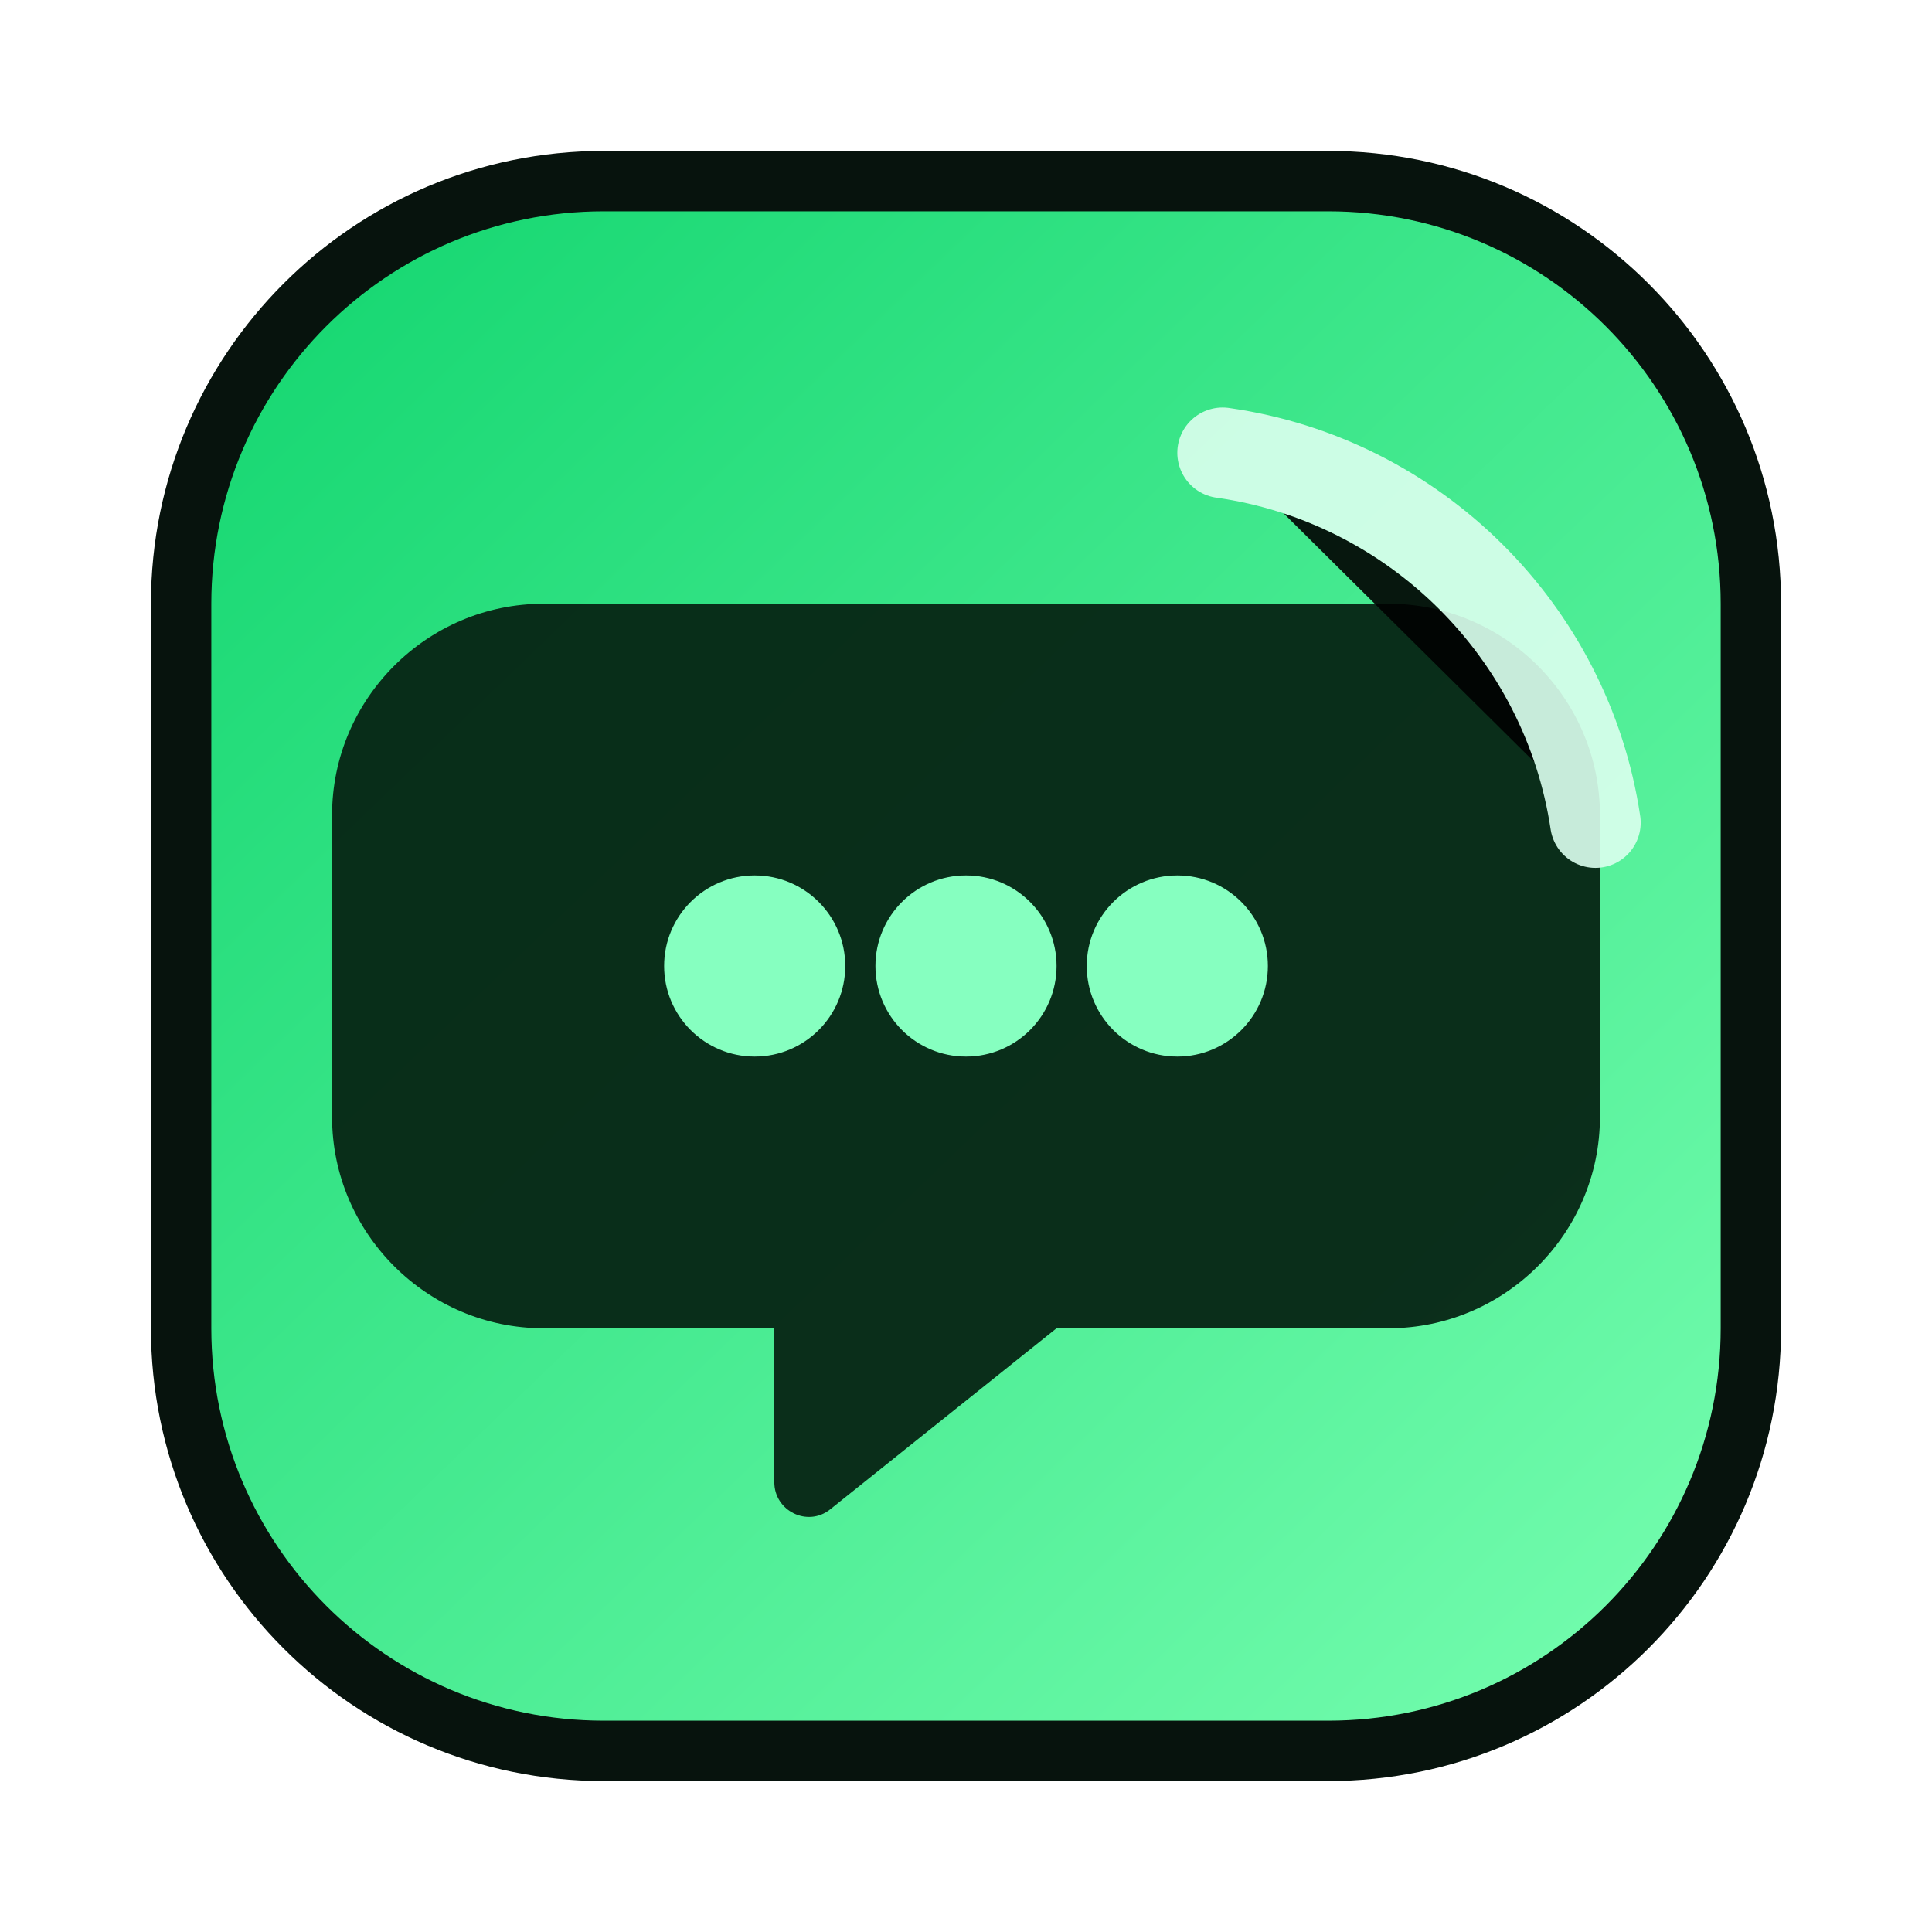
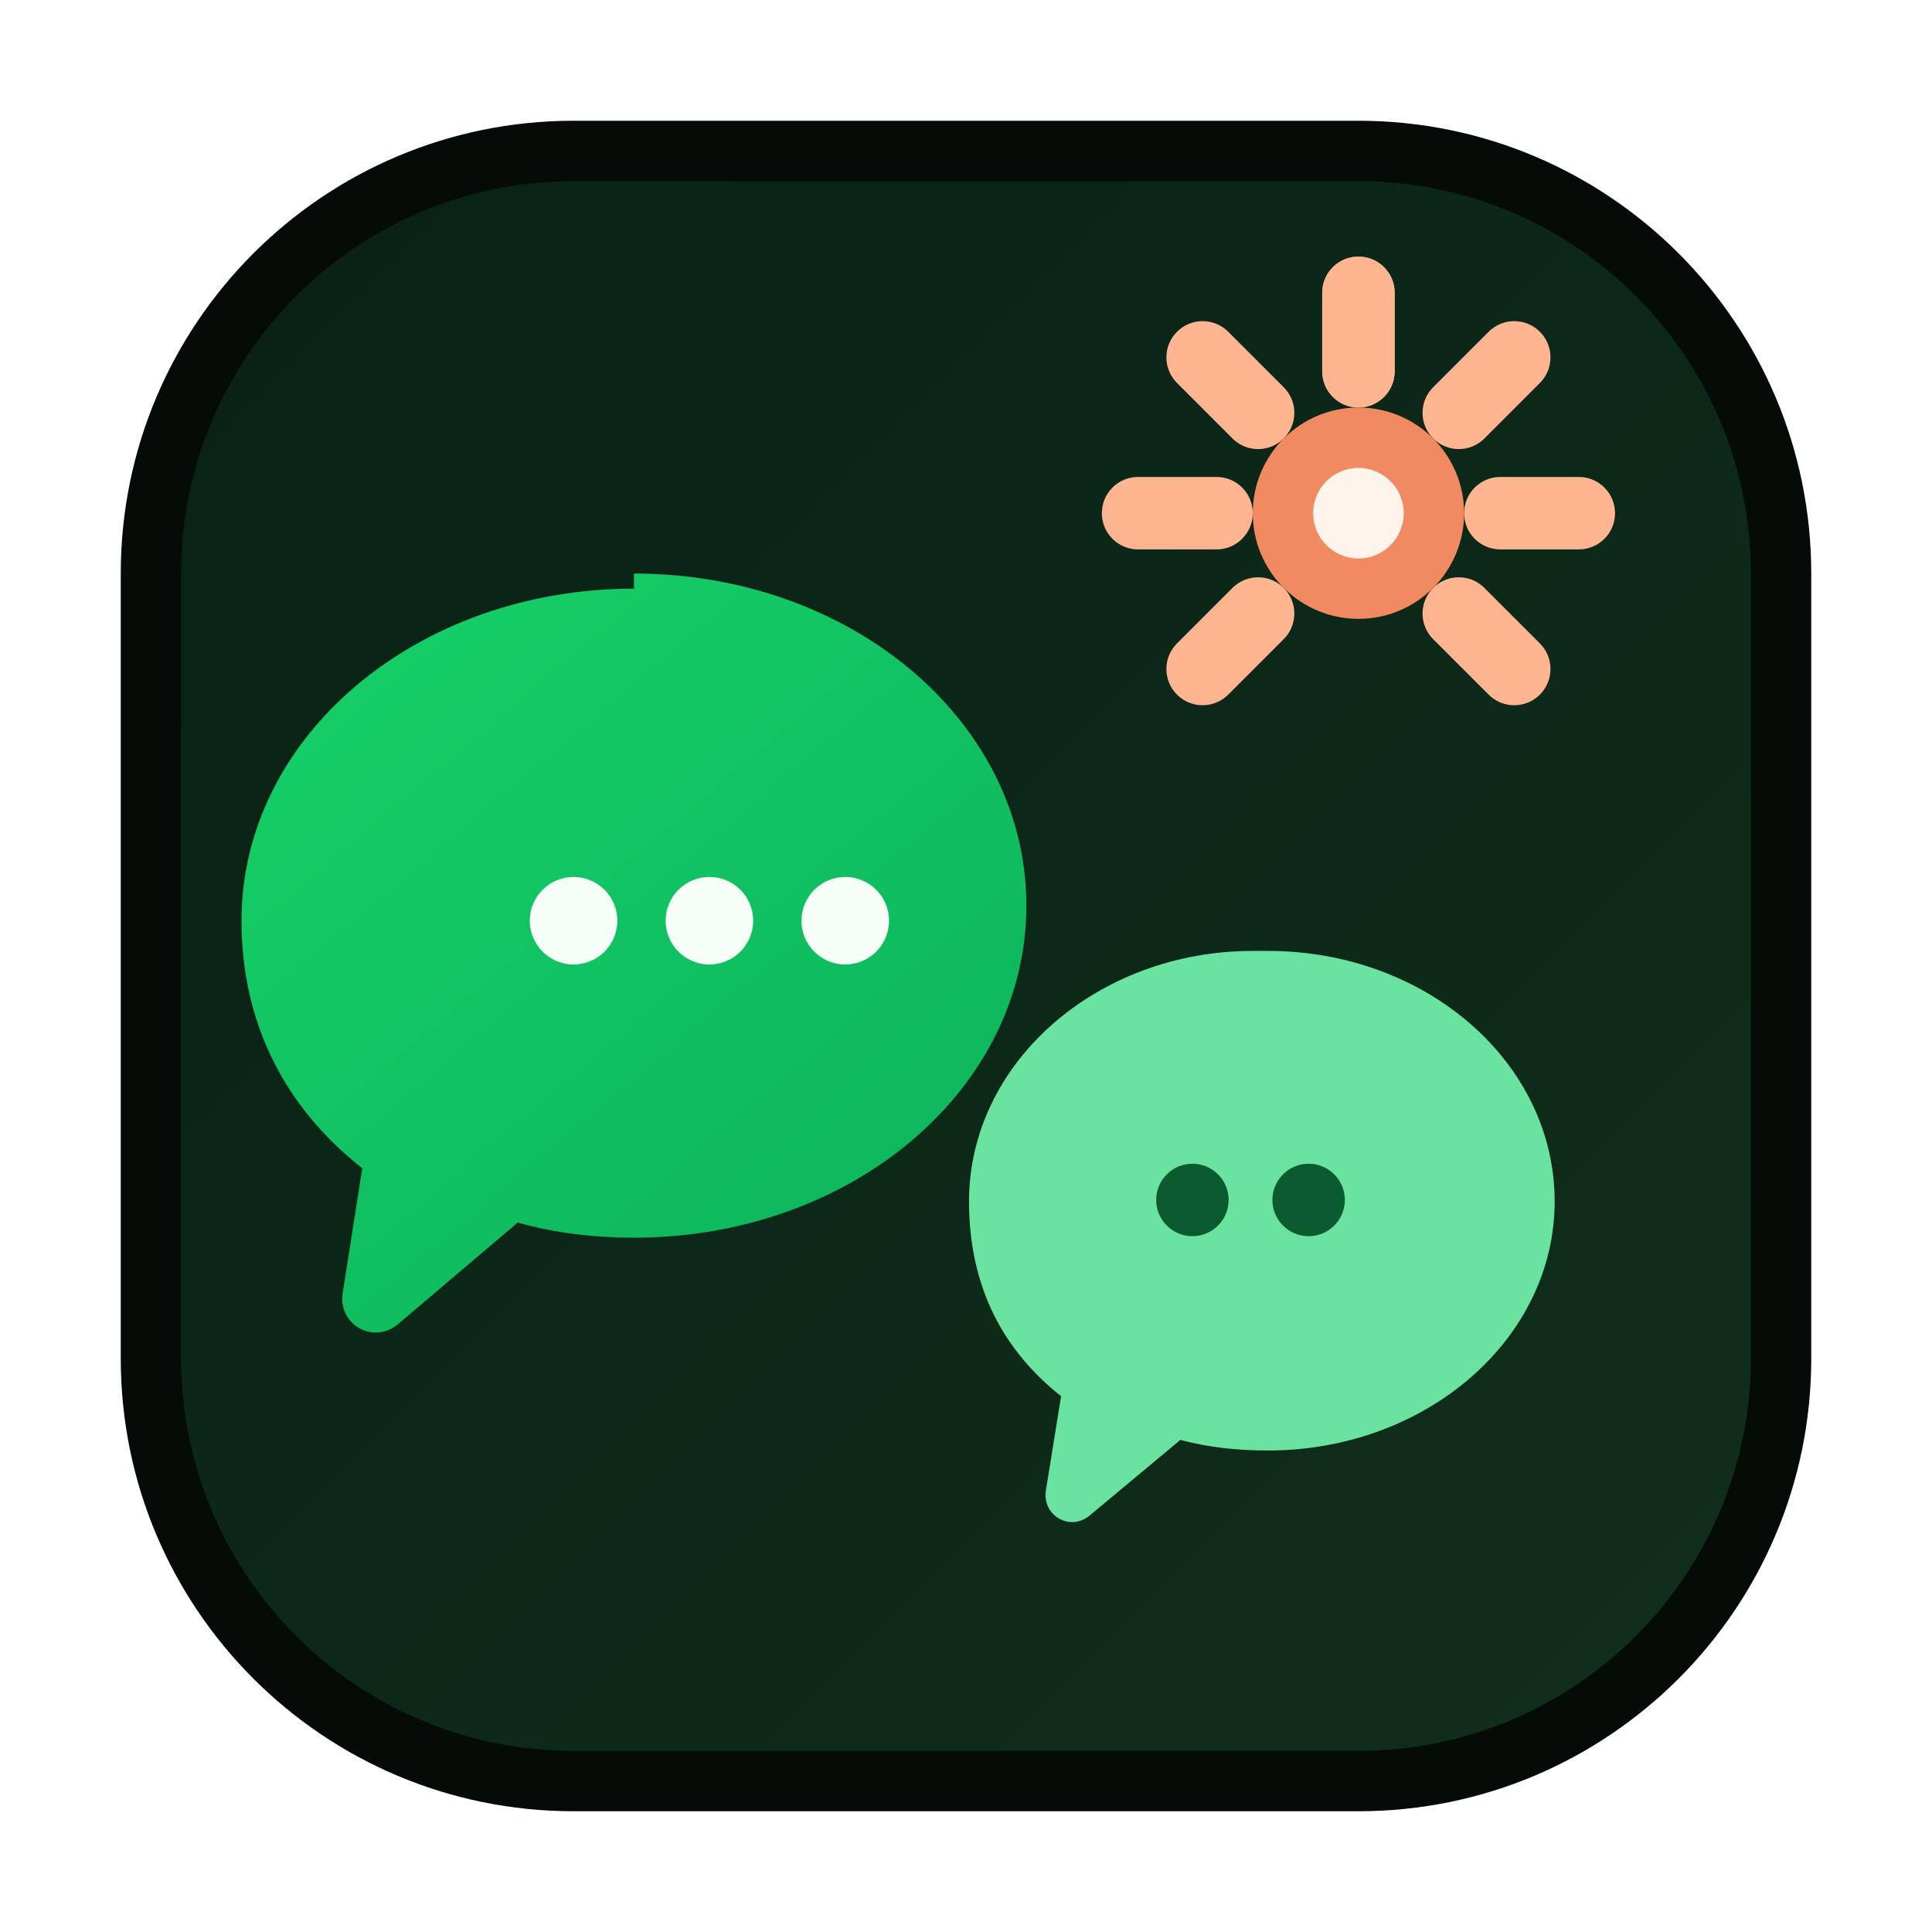
<svg xmlns="http://www.w3.org/2000/svg" viewBox="0 0 128 128">
  <defs>
-     <linearGradient id="accent" x1="12" y1="10" x2="116" y2="118" gradientUnits="userSpaceOnUse">
-       <stop offset="0" stop-color="#0fd46d" />
-       <stop offset="1" stop-color="#7affb2" />
+     <linearGradient id="bg" x1="10" y1="10" x2="118" y2="118" gradientUnits="userSpaceOnUse">
+       <stop offset="0" stop-color="#082114" />
+       <stop offset="1" stop-color="#102f1c" />
+     </linearGradient>
+     <linearGradient id="wechat" x1="24" y1="40" x2="78" y2="104" gradientUnits="userSpaceOnUse">
+       <stop offset="0" stop-color="#15cf68" />
+       <stop offset="1" stop-color="#09a855" />
+     </linearGradient>
+     <linearGradient id="claude" x1="76" y1="16" x2="112" y2="52" gradientUnits="userSpaceOnUse">
+       <stop offset="0" stop-color="#ffb58f" />
+       <stop offset="1" stop-color="#e26d43" />
    </linearGradient>
  </defs>
-   <rect x="10" y="10" width="108" height="108" rx="30" fill="#07130d" />
-   <rect x="14" y="14" width="100" height="100" rx="26" fill="url(#accent)" />
-   <path d="M36 40h56c7.7 0 14 6.3 14 14v20c0 7.7-6.3 14-14 14H70l-15 12c-1.5 1.2-3.7.1-3.7-1.8V88H36c-7.7 0-14-6.3-14-14V54c0-7.7 6.3-14 14-14Z" fill="#062514" opacity="0.95" />
-   <circle cx="50" cy="64" r="6" fill="#86ffc0" />
-   <circle cx="64" cy="64" r="6" fill="#86ffc0" />
-   <circle cx="78" cy="64" r="6" fill="#86ffc0" />
-   <path d="M81 30c12.7 1.8 22.8 11.8 24.7 24.5" stroke="#dbffee" stroke-width="6" stroke-linecap="round" opacity="0.9" />
+   <rect x="8" y="8" width="112" height="112" rx="30" fill="#050b07" />
+   <rect x="12" y="12" width="104" height="104" rx="26" fill="url(#bg)" />
+   <path d="M42 38c14.4 0 26 9.8 26 22s-11.6 22-26 22c-2.6 0-5.2-.3-7.7-1l-7.9 6.7c-1.6 1.4-4 .1-3.7-2l1.3-8.3c-5.1-4-8-9.6-8-16.4 0-12.2 11.6-22 26-22z" fill="url(#wechat)" />
+   <ellipse cx="38" cy="61" rx="2.9" ry="2.9" fill="#f5fff8" />
+   <ellipse cx="47" cy="61" rx="2.9" ry="2.9" fill="#f5fff8" />
+   <ellipse cx="56" cy="61" rx="2.9" ry="2.9" fill="#f5fff8" />
+   <path d="M84 63c10.5 0 19 7.4 19 16.6 0 9.1-8.5 16.5-19 16.5-2 0-3.9-.2-5.8-.7l-6 5c-1.3 1.1-3.2 0-2.9-1.7l1-6.2c-3.8-3-6.1-7.2-6.1-12.9 0-9.2 8.5-16.6 18.8-16.6z" fill="#6ce8a0" opacity="0.97" />
+   <ellipse cx="79" cy="79.5" rx="2.4" ry="2.4" fill="#0c5a2f" />
+   <ellipse cx="86.7" cy="79.5" rx="2.4" ry="2.4" fill="#0c5a2f" />
+   <g transform="translate(90 34)">
+     <rect x="-2.4" y="-17" width="4.8" height="10" rx="2.4" fill="url(#claude)" />
+     <rect x="-2.4" y="7" width="4.8" height="10" rx="2.4" fill="url(#claude)" transform="rotate(180)" />
+     <rect x="-2.4" y="-17" width="4.8" height="10" rx="2.4" fill="url(#claude)" transform="rotate(45)" />
+     <rect x="-2.4" y="-17" width="4.8" height="10" rx="2.4" fill="url(#claude)" transform="rotate(90)" />
+     <rect x="-2.4" y="-17" width="4.8" height="10" rx="2.4" fill="url(#claude)" transform="rotate(135)" />
+     <rect x="-2.4" y="-17" width="4.8" height="10" rx="2.4" fill="url(#claude)" transform="rotate(225)" />
+     <rect x="-2.4" y="-17" width="4.8" height="10" rx="2.4" fill="url(#claude)" transform="rotate(270)" />
+     <rect x="-2.4" y="-17" width="4.8" height="10" rx="2.4" fill="url(#claude)" transform="rotate(315)" />
+     <circle cx="0" cy="0" r="7" fill="#f28a61" />
+     <circle cx="0" cy="0" r="3" fill="#fff4ec" />
+   </g>
</svg>
